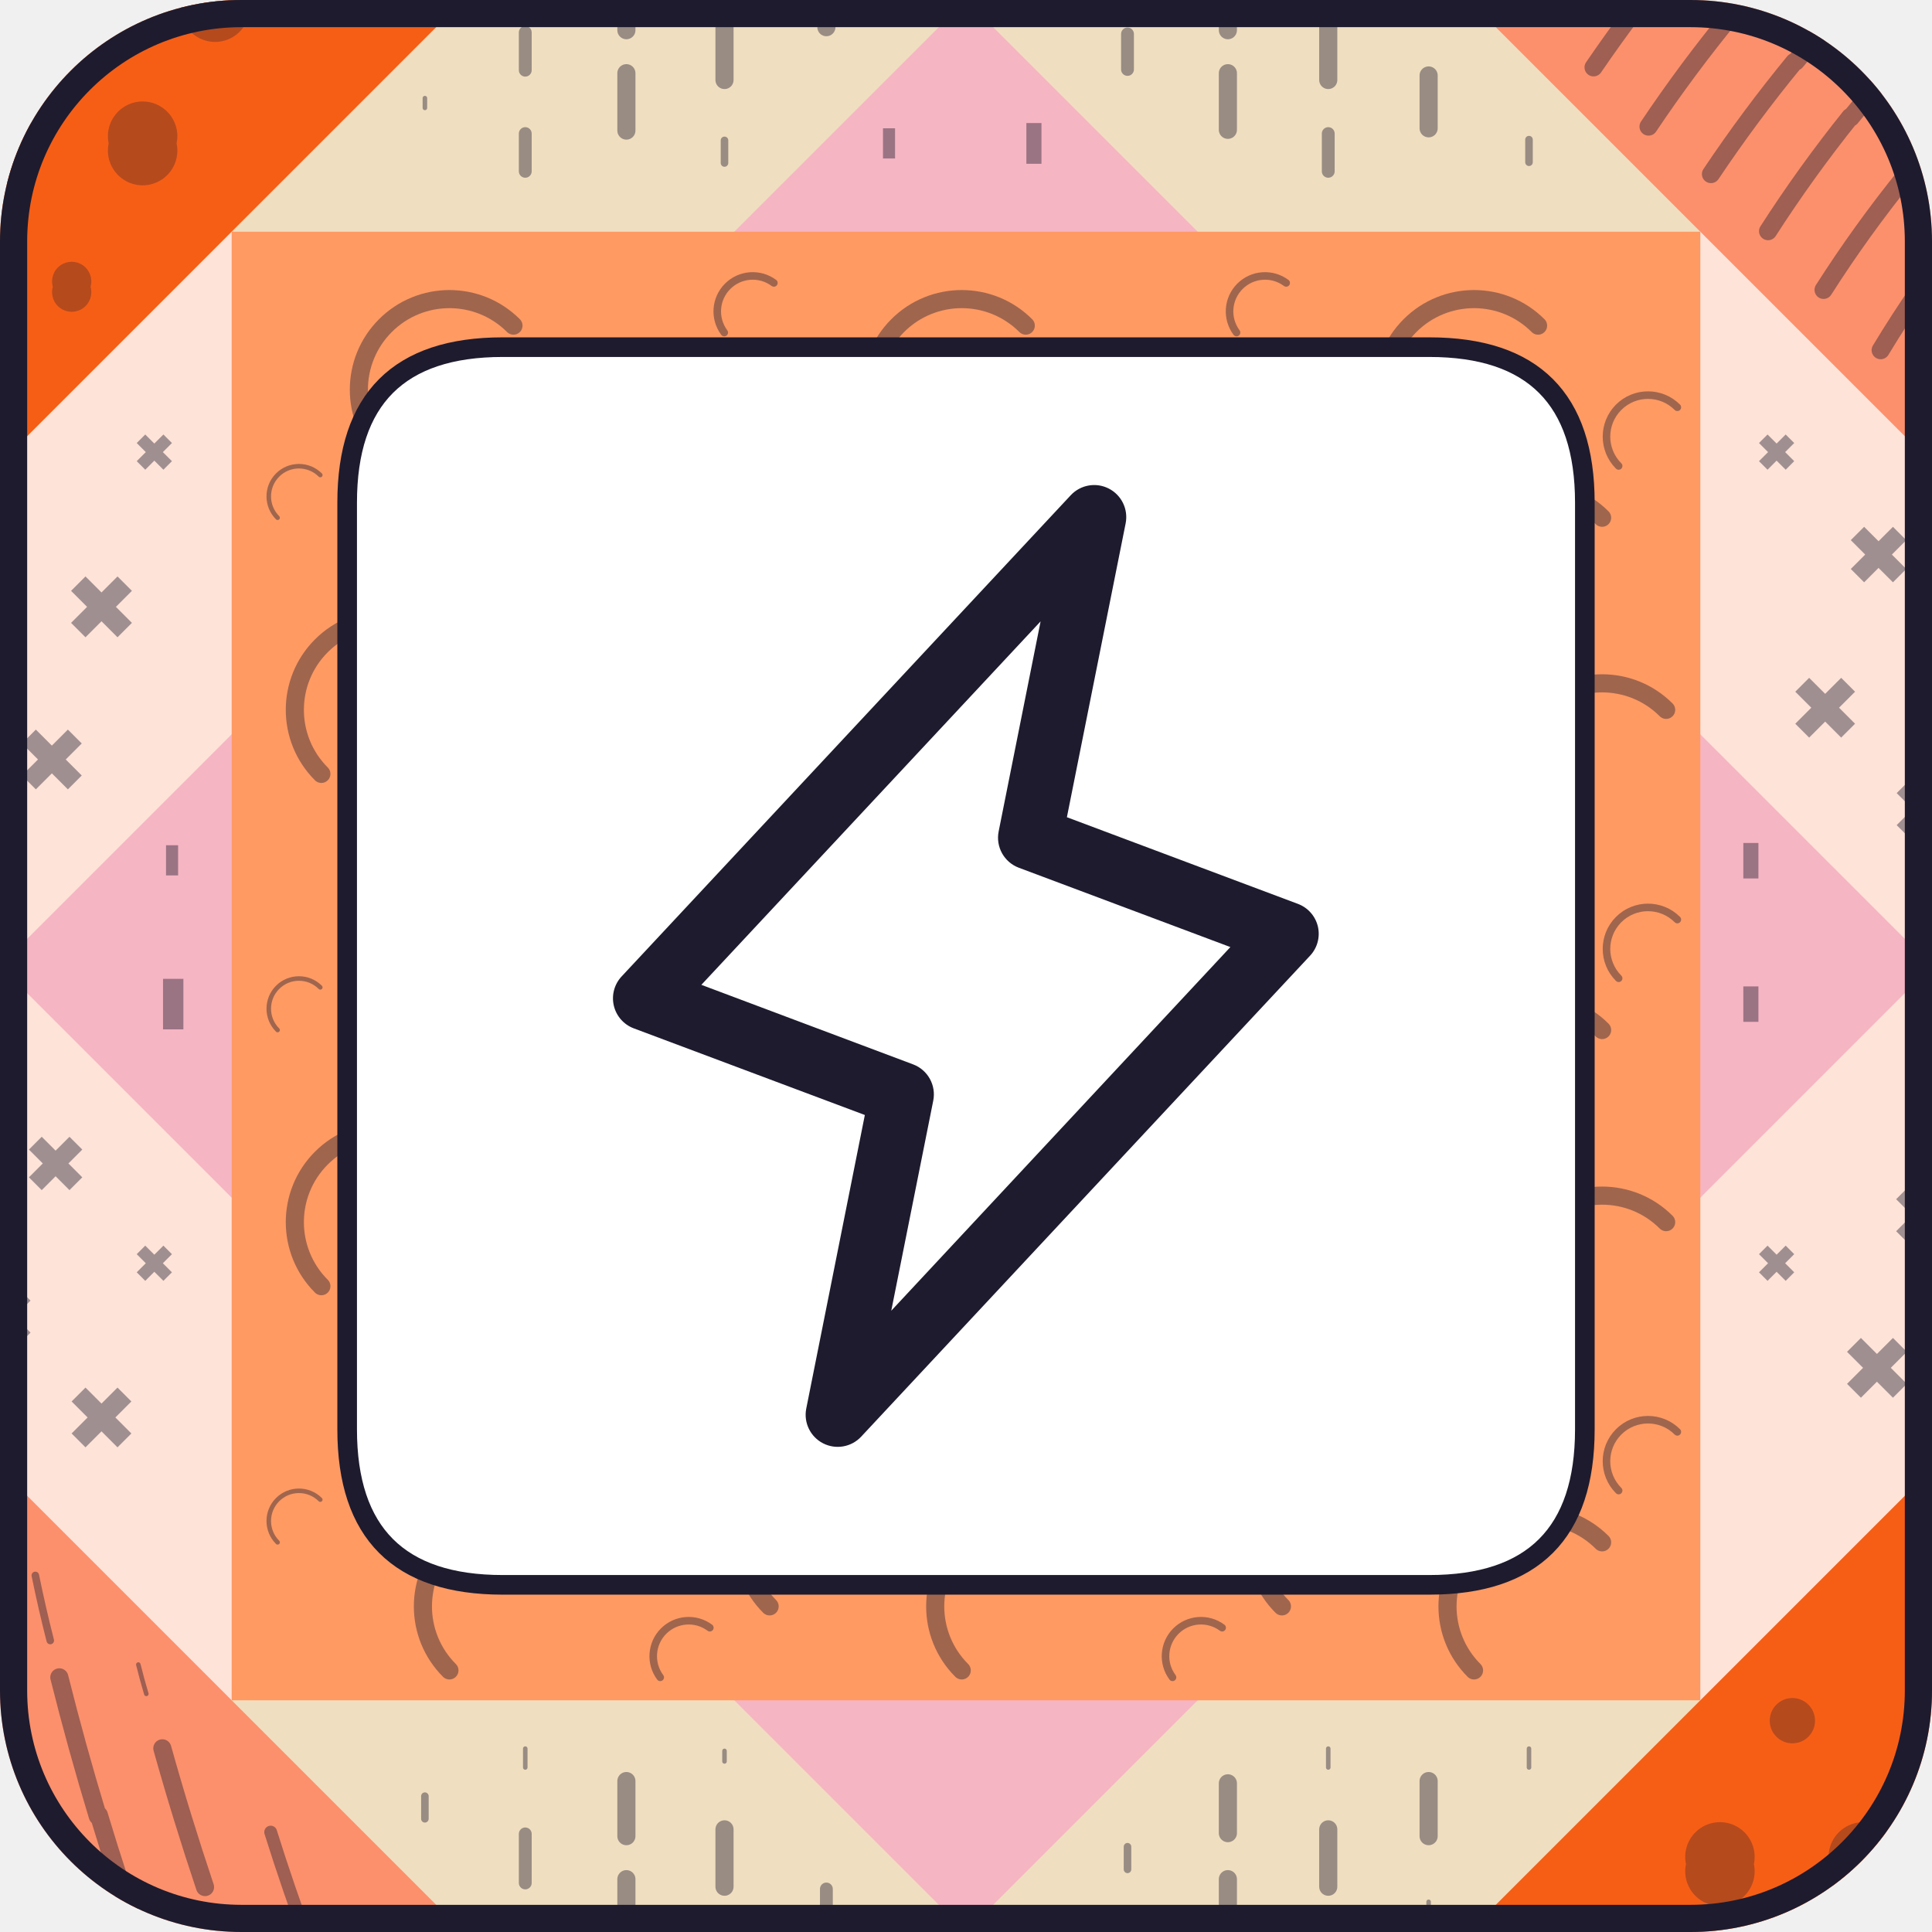
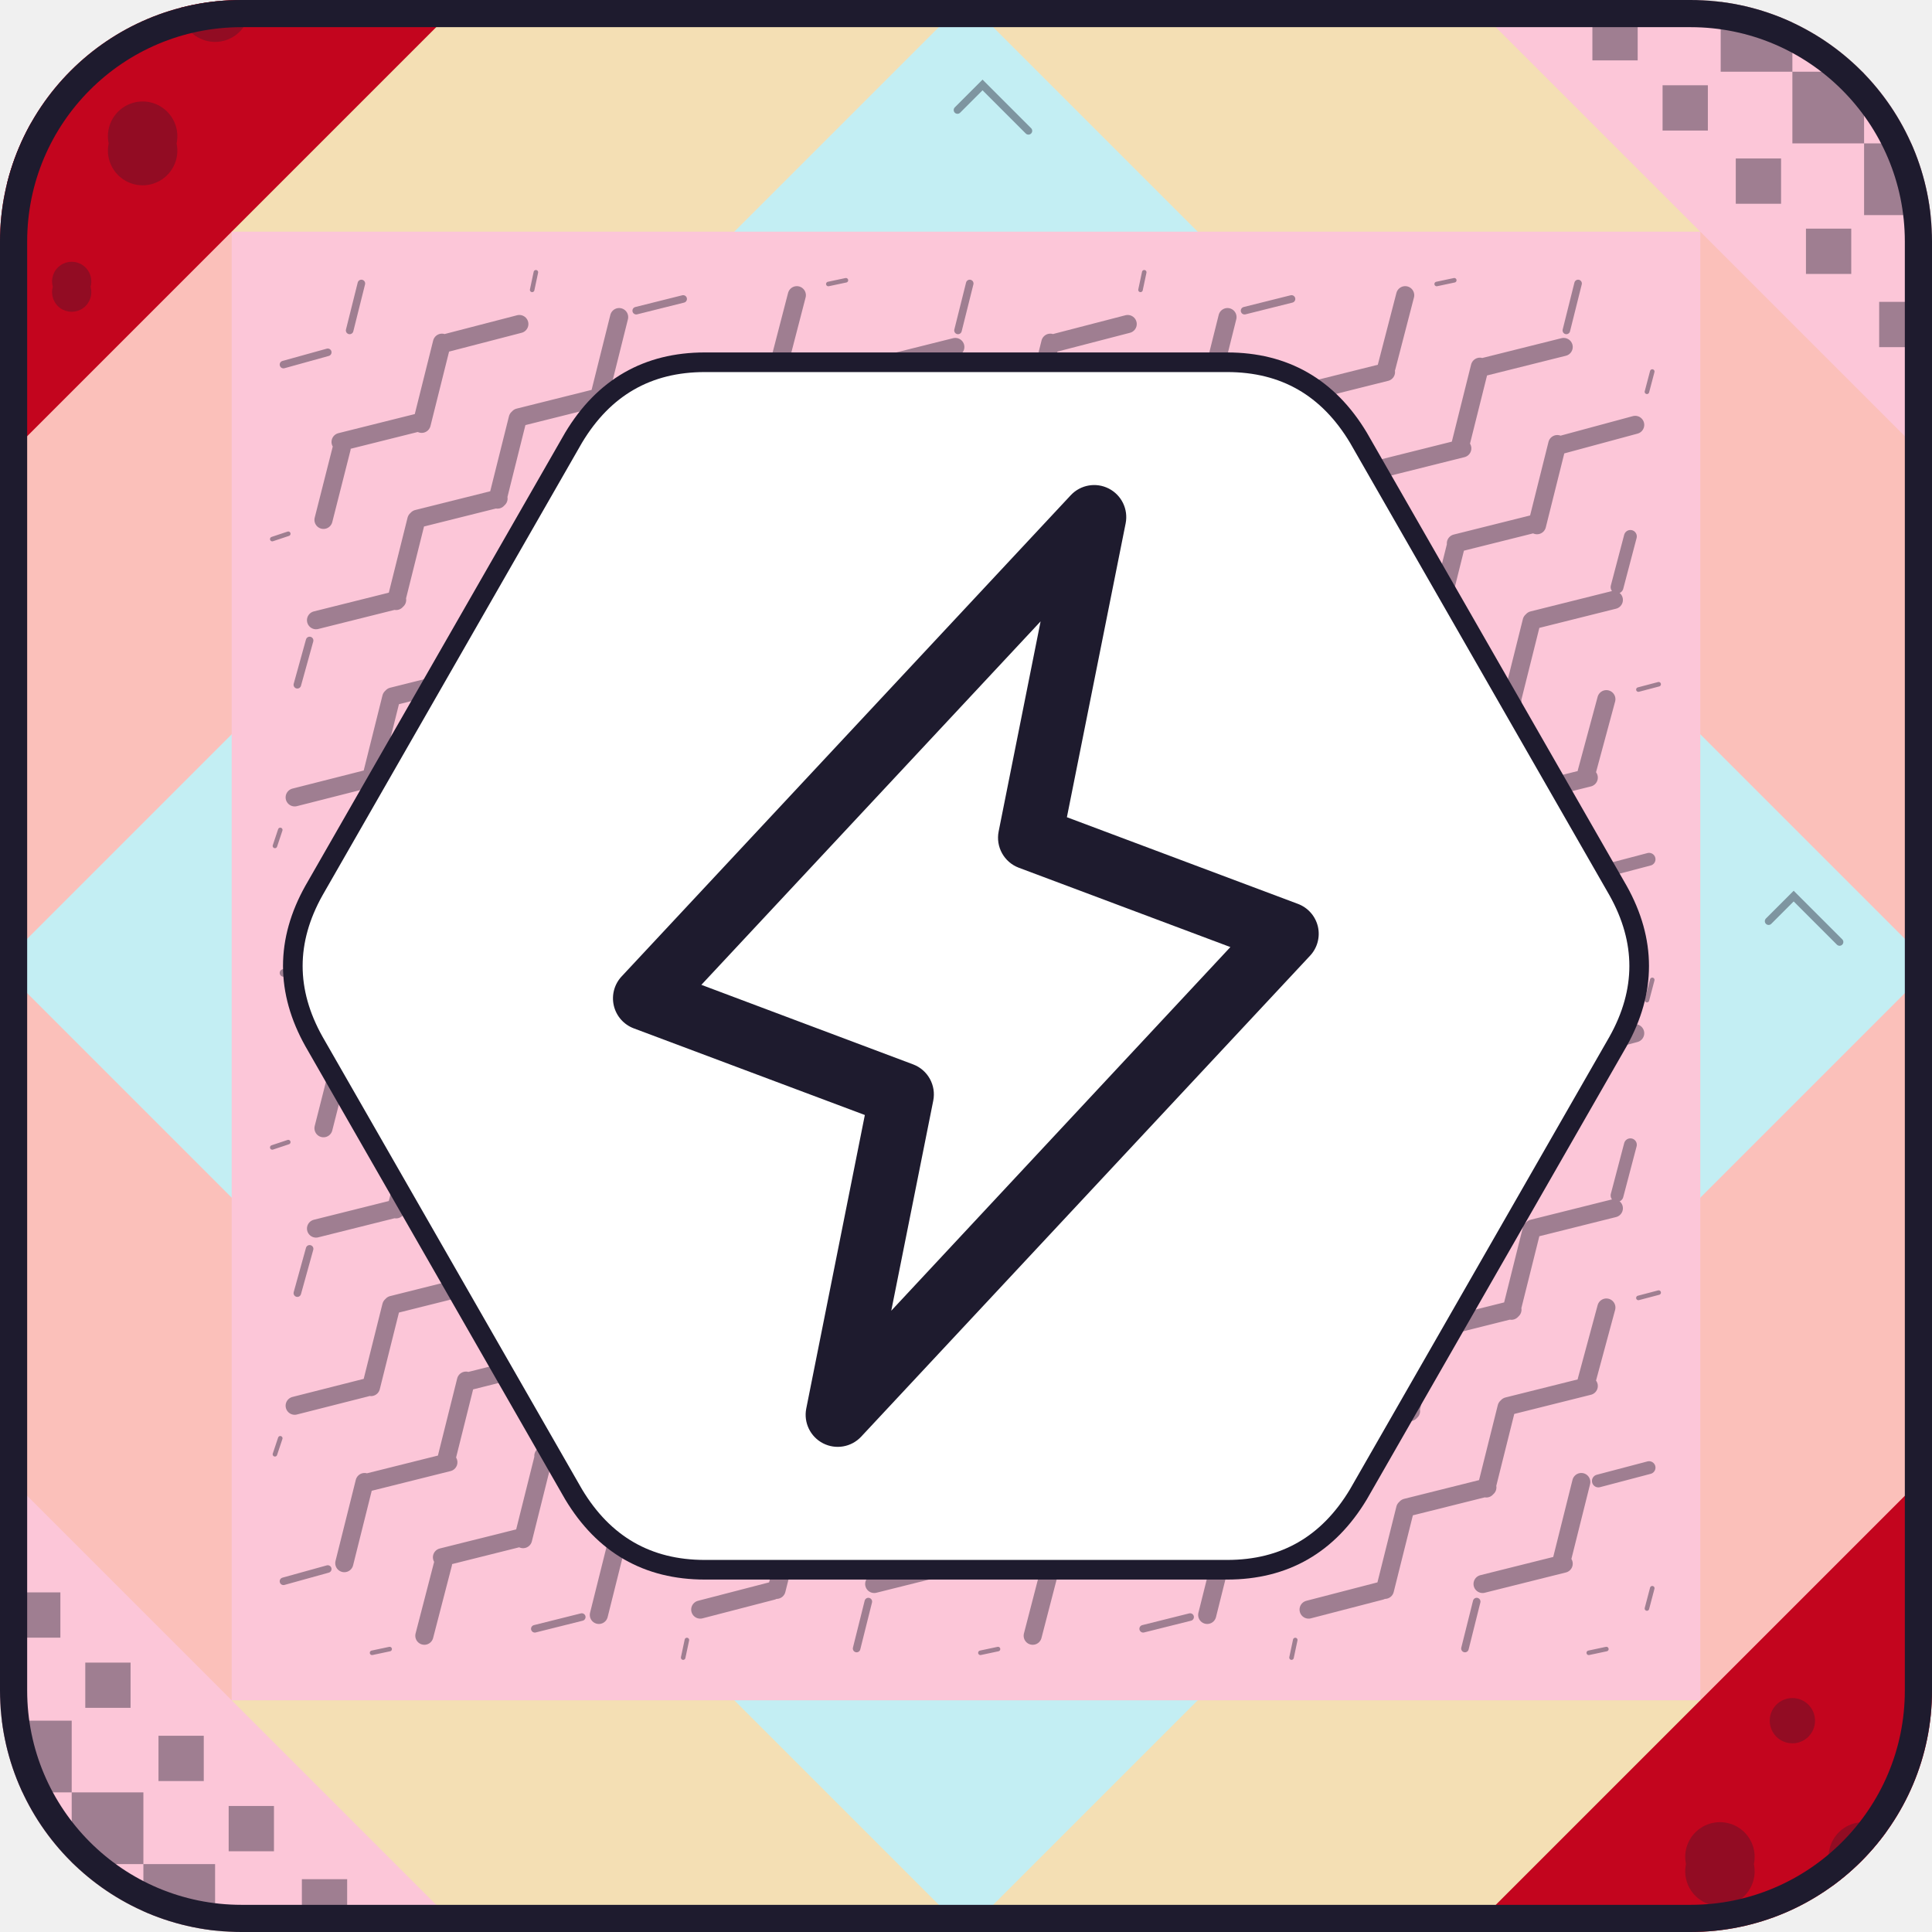
<svg xmlns="http://www.w3.org/2000/svg" viewBox="0 0 256 256" width="256" height="256" role="img">
  <defs>
    <clipPath id="tf">
      <rect width="256" height="256" rx="32.0" />
    </clipPath>
  </defs>
  <g clip-path="url(#tf)">
-     <path d="M0 0L256 0L128 128ZM256 256L0 256L128 128Z" fill="#F0DEC0" />
-     <path d="M256 0L256 256L128 128ZM0 256L0 0L128 128Z" fill="#FEE3D8" />
-     <path d="M0 0L61.4 0L0 61.4ZM256 256L194.6 256L256 194.6Z" fill="#F65E16" />
-     <path d="M256 0L256 61.4L194.6 0ZM0 256L0 194.6L61.4 256Z" fill="#FC906C" />
-     <path d="M128 0L256 128L128 256L0 128Z" fill="#F6B5C3" />
-     <path d="M30.7 30.7L225.3 30.7L225.3 225.3L30.7 225.3Z" fill="#FF9A63" />
-     <g transform="rotate(90 128 128)">
-       <path d="M10 66.7l7 0M236 66.7l7.3 0M3 80l7.6 0M242.4 80l7.6 0M-3.6 93.3l7.6 0M9.7 93.3l7.5 0M236.3 93.3l6.6 0M249 93.3l7.6 0M-3 146.5l6.6 0M3 160l7.6 0M242.4 160l7.6 0M-3.6 173l7.6 0M9.7 173l7.6 0M236 173l7.3 0M249 173l7.6 0" fill="none" stroke="#988C83" stroke-width="2.4" stroke-linecap="round" />
-       <path d="M17.7 80l5 0M4.5 106.6l4.7 0M250.3 146.5l5 0M4.3 186.4l5 0M17.7 186.4l5 0M243 186.4l6.5 0" fill="none" stroke="#988C83" stroke-width="1.7" stroke-linecap="round" />
-       <path d="M18.5 53.4l3 0M244.7 106.6l3 0M18.6 160l3 0M238 199.7l3 0" fill="none" stroke="#988C83" stroke-width="1" stroke-linecap="round" />
-       <path d="M231.7 53.4l2.5 0M252 66.7l1.4 0M231.7 80l2.5 0M-0.4 120l1 0M232 160l1.4 0M231.7 186.4l2.5 0M13 199.7l1.3 0" fill="none" stroke="#988C83" stroke-width="0.6" stroke-linecap="round" />
+     <path d="M0 0L256 0L128 128ZM256 256L0 256L128 128Z" fill="#F4DFB4" />
+     <path d="M256 0L256 256L128 128ZM0 256L0 0L128 128Z" fill="#FBC0BA" />
+     <path d="M0 0L61.4 0L0 61.4ZM256 256L194.6 256L256 194.6Z" fill="#C3051E" />
+     <path d="M256 0L256 61.4L194.6 0ZM0 256L0 194.6L61.4 256Z" fill="#FCC6D8" />
+     <path d="M128 0L256 128L128 256L0 128Z" fill="#C3EEF3" />
+     <path d="M30.7 30.7L225.3 30.7L225.3 225.3L30.7 225.3Z" fill="#FCC6D8" />
+     <path d="M5 0a4.6 4.6 0 1 0 9 0a4.6 4.6 0 1 0 -9 0M24 0a4.6 4.6 0 1 0 9 0a4.6 4.6 0 1 0 -9 0M45 0a2.6 2.6 0 1 0 5 0a2.6 2.6 0 1 0 -5 0M-4.6 19a4.6 4.6 0 1 0 9 0a4.6 4.6 0 1 0 -9 0M14.4 19a4.6 4.6 0 1 0 9 0a4.6 4.6 0 1 0 -9 0M7 38a2.6 2.6 0 1 0 5 0a2.6 2.6 0 1 0 -5 0M234.5 228a3 3 0 1 0 6 0a3 3 0 1 0 -6 0M223.4 247a4.6 4.6 0 1 0 9 0a4.6 4.6 0 1 0 -9 0M242.4 247a4.6 4.6 0 1 0 9 0a4.6 4.6 0 1 0 -9 0" fill="#920C23" />
+     <path d="M211 2l6 0l0 6l-6 0ZM220.3 11.3l6 0l0 6l-6 0ZM228 0l9.5 0l0 9.5l-9.5 0ZM237.5 9.5l9.5 0l0 9.5l-9.5 0ZM247 0l9.5 0l0 9.5l-9.5 0ZM230 21l6 0l0 6l-6 0ZM239.3 30.3l6 0l0 6l-6 0ZM247 19l9.5 0l0 9.5l-9.5 0ZM249 40l6 0l0 6l-6 0ZM2 211l6 0l0 6l-6 0ZM11.3 220.3l6 0l0 6l-6 0ZM0 228l9.5 0l0 9.5l-9.5 0ZM9.5 237.5l9.5 0l0 9.5l-9.5 0ZM21 230l6 0l0 6l-6 0ZM30.3 239.3l6 0l0 6l-6 0ZM0 247l9.5 0l0 9.5l-9.5 0ZM19 247l9.5 0l0 9.5l-9.5 0ZM40 249l6 0l0 6l-6 0Z" fill="#9F7E91" />
+     <g transform="rotate(45 128 128)">
+       <path d="M47 48.6l0 -4.7l8.6 0M199 48.6l0 -4.7l8.6 0" fill="none" stroke="#7E95A0" stroke-width="1" stroke-linecap="round" />
    </g>
-     <g transform="rotate(45 128 128)">
-       <path d="M155 1.4l1.6 0l0 1.7l1.7 0l0 1.6l-1.7 0l0 1.7l-1.6 0l0 -1.7l-1.7 0l0 -1.6l1.7 0ZM173.7 0l2.5 0l0 2.7l2.7 0l0 2.5l-2.7 0l0 2.7l-2.5 0l0 -2.7l-2.7 0l0 -2.5l2.7 0ZM183 19l2.6 0l0 3l3 0l0 2.6l-3 0l0 3l-2.6 0l0 -3l-3 0l0 -2.6l3 0ZM202 19l2.6 0l0 3l3 0l0 2.6l-3 0l0 3l-2.6 0l0 -3l-3 0l0 -2.6l3 0ZM240 57l2.7 0l0 3l3 0l0 2.7l-3 0l0 3l-2.7 0l0 -3l-3 0l0 -2.7l3 0ZM231 77.4l1.6 0l0 1.7l1.7 0l0 1.6l-1.7 0l0 1.7l-1.6 0l0 -1.7l-1.7 0l0 -1.6l1.7 0ZM249.7 76l2.6 0l0 3l3 0l0 2.6l-3 0l0 3l-2.6 0l0 -3l-3 0l0 -2.6l3 0ZM3 153.4l1.6 0l0 1.7l1.7 0l0 1.6l-1.7 0l0 1.7l-1.6 0l0 -1.7l-1.7 0l0 -1.6l1.7 0ZM12 171l2.7 0l0 3l3 0l0 2.7l-3 0l0 3l-2.7 0l0 -3l-3 0l0 -2.7l3 0ZM21.7 190l2.6 0l0 3l3 0l0 2.6l-3 0l0 3l-2.6 0l0 -3l-3 0l0 -2.6l3 0ZM60 228l2.4 0l0 2.6l2.6 0l0 2.4l-2.6 0l0 2.6l-2.4 0l0 -2.6l-2.6 0l0 -2.4l2.6 0ZM79 229.4l1.6 0l0 1.7l1.7 0l0 1.6l-1.7 0l0 1.7l-1.6 0l0 -1.7l-1.7 0l0 -1.6l1.7 0ZM69 247l2.7 0l0 3l3 0l0 2.7l-3 0l0 3l-2.7 0l0 -3l-3 0l0 -2.7l3 0ZM88 247l2.6 0l0 3l3 0l0 2.6l-3 0l0 3l-2.6 0l0 -3l-3 0l0 -2.6l3 0Z" fill="#A08F91" />
-     </g>
-     <path d="M5 0a4.6 4.6 0 1 0 9 0a4.6 4.6 0 1 0 -9 0M24 0a4.6 4.6 0 1 0 9 0a4.6 4.6 0 1 0 -9 0M45 0a2.6 2.6 0 1 0 5 0a2.6 2.6 0 1 0 -5 0M-4.6 19a4.6 4.6 0 1 0 9 0a4.6 4.6 0 1 0 -9 0M14.4 19a4.6 4.6 0 1 0 9 0a4.6 4.6 0 1 0 -9 0M7 38a2.6 2.6 0 1 0 5 0a2.6 2.6 0 1 0 -5 0M234.5 228a3 3 0 1 0 6 0a3 3 0 1 0 -6 0M223.4 247a4.6 4.6 0 1 0 9 0a4.6 4.6 0 1 0 -9 0M242.4 247a4.6 4.6 0 1 0 9 0a4.6 4.6 0 1 0 -9 0" fill="#B54A1D" />
    <g transform="rotate(135 128 128)">
-       <path d="M-15.4 100a155.4 155.4 0 0 1 -18.5 3.4M-15.7 111a167 167 0 0 1 -18.4 3M-16 121.7a178 178 0 0 1 -18.4 3M-34.4 124.6a178.6 178.6 0 0 1 -18.7 1M-16 132.4a189 189 0 0 1 -18.3 2.7M-34.5 135a189 189 0 0 1 -18.5 1M-14.6 142.7a189.7 189.7 0 0 1 -18.4 2.7M-15 153.4a202.3 202.3 0 0 1 -18.5 2.6M285.6 113a376.6 376.6 0 0 1 -9 17M297.4 112.7a387.6 387.6 0 0 1 -8.6 17M289 129.7a387.6 387.6 0 0 1 -9.4 16.6M301 129.4a398 398 0 0 1 -9 16.6" fill="none" stroke="#9F5F52" stroke-width="2.4" stroke-linecap="round" />
-       <path d="M281.3 97.7a302.7 302.7 0 0 1 -7 14.3" fill="none" stroke="#9F5F52" stroke-width="1.7" stroke-linecap="round" />
-       <path d="M277 150.6a180 180 0 0 1 -4.7 7.5" fill="none" stroke="#9F5F52" stroke-width="1" stroke-linecap="round" />
-       <path d="M273 136.6a79.5 79.5 0 0 1 -2 3.5" fill="none" stroke="#9F5F52" stroke-width="0.6" stroke-linecap="round" />
-     </g>
-     <path d="M117 17l1.6 0l0 4l-1.6 0ZM136 16.3l2 0l0 5.4l-2 0ZM22 112l1.6 0l0 4l-1.6 0ZM231 111.7l2 0l0 4.7l-2 0ZM21.6 129.7l2.7 0l0 6.7l-2.7 0ZM231 130.7l2 0l0 4.7l-2 0Z" fill="#9B7484" />
-     <g transform="rotate(135 128 128)">
-       <path d="M122.4 14.4a12 12 0 0 0 24 0M86.4 38.4a12 12 0 0 0 24 0M110.4 38.4a12 12 0 0 0 24 0M134.4 38.4a12 12 0 0 0 24 0M74.4 62.4a12 12 0 0 0 24 0M146.4 62.4a12 12 0 0 0 24 0M170.4 62.4a12 12 0 0 0 24 0M38.4 86.4a12 12 0 0 0 24 0M182.4 86.4a12 12 0 0 0 24 0M26.4 110.4a12 12 0 0 0 24 0M50.4 110.4a12 12 0 0 0 24 0M194.4 110.4a12 12 0 0 0 24 0M218.4 110.4a12 12 0 0 0 24 0M14.4 134.4a12 12 0 0 0 24 0M38.4 134.4a12 12 0 0 0 24 0M182.4 134.4a12 12 0 0 0 24 0M206.4 134.4a12 12 0 0 0 24 0M50.4 158.4a12 12 0 0 0 24 0M194.4 158.4a12 12 0 0 0 24 0M62.4 182.4a12 12 0 0 0 24 0M86.4 182.4a12 12 0 0 0 24 0M158.4 182.4a12 12 0 0 0 24 0M98.4 206.4a12 12 0 0 0 24 0M122.4 206.4a12 12 0 0 0 24 0M146.4 206.4a12 12 0 0 0 24 0M110.4 230.4a12 12 0 0 0 24 0" fill="none" stroke="#A0654D" stroke-width="2.4" stroke-linecap="round" />
-       <path d="M105 17.7a5.5 5.5 0 0 0 11 0M166 42a4.7 4.7 0 0 0 9.3 0M57 65.7a5.5 5.5 0 0 0 11 0M214 90a4.7 4.7 0 0 0 9.3 0M9 113.7a5.5 5.5 0 0 0 11 0M34 162a4.7 4.7 0 0 0 9.3 0M82 210a4.7 4.7 0 0 0 9.3 0" fill="none" stroke="#A0654D" stroke-width="1" stroke-linecap="round" />
-       <path d="M238.5 138.5a4 4 0 0 0 8 0M190.5 186.5a4 4 0 0 0 8 0M142.5 234.5a4 4 0 0 0 8 0" fill="none" stroke="#A0654D" stroke-width="0.6" stroke-linecap="round" />
+       <path d="M118.7 22l9.5 -5.7M128 16l9.5 5.7M100 36l8.7 -5M109 30.3l9.5 5.7M118.7 36l9.5 -5.7M128 30.3l9.5 5.7M137.7 36l9.5 -5.7M147.7 30.6l8.5 5M90 44.6l9.5 5.7M99.7 50.3l9.5 -5.7M109 44.6l9.5 5.7M118.7 50.3l9.5 -5.7M128 44.6l9.5 5.7M137.7 50.3l9.5 -5.7M147 44.6l9.5 5.7M156.7 50.3l9.5 -5.7M71.6 59l8.7 5M80.7 64.5l9.5 -5.7M90 59l9.5 5.7M99.7 64.5l9.5 -5.7M109 59l9.5 5.7M118.7 64.5l9.5 -5.7M128 59l9.5 5.7M137.7 64.5l9.5 -5.7M147 59l9.5 5.7M156.7 64.5l9.5 -5.7M166 59l9.5 5.7M176 64l8.5 -5M61.7 79l9.5 -5.7M71 73l9.5 5.7M80.7 79l9.5 -5.7M166 73l9.5 5.7M175.7 79l9.5 -5.7M185 73l9.5 5.7M43 93l8.7 -5M52 87.3l9.5 5.7M61.7 93l9.5 -5.7M71 87.3l9.5 5.7M175.7 93l9.5 -5.7M185 87.3l9.5 5.7M194.7 93l9.5 -5.7M204.7 87.6l8.5 5M33 101.6l9.5 5.7M42.7 107.3l9.5 -5.7M52 101.6l9.5 5.7M61.7 107.3l9.5 -5.7M185 101.6l9.5 5.7M194.7 107.3l9.5 -5.7M204 101.6l9.5 5.7M213.7 107.3l9.5 -5.7M14.6 116l8.7 5M23.7 121.5l9.5 -5.7M33 116l9.5 5.7M42.7 121.5l9.5 -5.7M52 116l9.5 5.7M194.7 121.5l9.5 -5.7M204 116l9.5 5.7M213.7 121.5l9.5 -5.7M223 116l9.5 5.7M233 121l8.5 -5M14 130l9.5 5.7M23.7 136l9.5 -5.7M33 130l9.5 5.7M42.7 136l9.5 -5.7M52 130l9.5 5.7M194.7 136l9.5 -5.7M204 130l9.5 5.7M213.7 136l9.5 -5.7M223 130l9.5 5.7M232.7 136l9.5 -5.7M24 149.7l8.5 -5M33 144.3l9.5 5.7M42.7 150l9.5 -5.7M52 144.3l9.5 5.7M61.7 150l9.5 -5.7M185 144.3l9.5 5.7M194.7 150l9.5 -5.7M204 144.3l9.5 5.7M213.7 150l9.5 -5.7M223.7 144.7l8.4 5M42.7 164.3l9.5 -5.7M52 158.6l9.5 5.7M61.7 164.3l9.5 -5.7M185 158.6l9.5 5.7M194.7 164.3l9.5 -5.7M204 158.6l9.5 5.7M52.7 173l8.5 5M61.7 178.5l9.5 -5.7M71 173l9.5 5.7M80.7 178.5l9.5 -5.7M166 173l9.5 5.7M175.7 178.5l9.5 -5.7M185 173l9.5 5.7M195 178l8.4 -5M71 187l9.5 5.7M80.7 193l9.5 -5.7M90 187l9.5 5.7M99.7 193l9.5 -5.7M147 187l9.5 5.7M156.7 193l9.5 -5.7M166 187l9.5 5.7M175.7 193l9.5 -5.7M81 206.7l8.5 -5M90 201.3l9.5 5.7M99.7 207l9.5 -5.7M109 201.3l9.5 5.7M118.7 207l9.5 -5.7M128 201.3l9.5 5.7M137.7 207l9.5 -5.7M147 201.3l9.5 5.7M156.7 207l9.5 -5.7M166.7 201.7l8.4 5M99.7 221.3l9.5 -5.7M109 215.6l9.5 5.7M118.7 221.3l9.5 -5.7M128 215.6l9.5 5.7M137.7 221.3l9.5 -5.7M147 215.6l9.5 5.7M109.7 230l8.5 5M118.7 235.5l9.5 -5.7M128 230l9.5 5.7M138 235l8.4 -5" fill="none" stroke="#9F7E91" stroke-width="2.4" stroke-linecap="round" />
+       <path d="M111 17l6 3.5M82.5 49l6 -3.5M54 74l6 3.5M25.5 106l6 -3.5" fill="none" stroke="#9F7E91" stroke-width="1.7" stroke-linecap="round" />
+       <path d="M139.7 20.6l5.5 -3.3M168 46l5.5 3.3M196.7 77.6l5.5 -3.3M225 103l5.5 3.3M6.7 134.6l5.5 -3.3M244.3 131.3l5.3 3M35 160l5.5 3.3M216 163l5.3 -3M63.7 191.6l5.5 -3.3M187.3 188.3l5.3 3M92 217l5.5 3.3M159 220l5.3 -3M120.7 248.6l5.5 -3.3M130.3 245.3l5.3 3" fill="none" stroke="#9F7E91" stroke-width="1" stroke-linecap="round" />
+       <path d="M122 5.4l2.4 -1.4M132 4l2 1.3M93.7 32.5l2.4 1.4M160.3 34l2 -1.3M65 62.4l2.4 -1.4M189 61l2 1.3M36.7 89.5l2.4 1.4M217.3 91l2 -1.3M8 119.4l2.4 -1.4M246 118l2 1.3M18 146.5l2 1.3M236.5 148l2 -1M46.3 176.3l2 -1.3M208 175l2 1M75 203.5l2 1.3M179.5 205l2 -1M103.3 233.3l2 -1.3M151 232l2 1" fill="none" stroke="#9F7E91" stroke-width="0.6" stroke-linecap="round" />
    </g>
  </g>
-   <path d="M46 66.6Q46 46 66.6 46L189.4 46Q210 46 210 66.6L210 189.4Q210 210 189.4 210L66.6 210Q46 210 46 189.4Z" fill="#FFFFFF" stroke="#1E1B2E" stroke-width="2.6" stroke-linejoin="round" />
+   <path d="M214.4 118Q220 128 214.4 138L180 198Q174 208 162.6 208L93.4 208Q82 208 76 198L41.6 138Q36 128 41.6 118L76 58Q82 48 93.4 48L162.6 48Q174 48 180 58Z" fill="#FFFFFF" stroke="#1E1B2E" stroke-width="2.6" stroke-linejoin="round" />
  <g transform="translate(60 60) scale(0.5312)">
    <path d="M215.79,118.17a8,8,0,0,0-5-5.66L153.18,90.9l14.66-73.33a8,8,0,0,0-13.69-7l-112,120a8,8,0,0,0,3,13l57.63,21.61L88.16,238.43a8,8,0,0,0,13.69,7l112-120A8,8,0,0,0,215.79,118.17ZM109.37,214l10.47-52.38a8,8,0,0,0-5-9.06L62,132.71l84.62-90.66L136.16,94.43a8,8,0,0,0,5,9.06l52.8,19.8Z" fill="#1E1B2E" />
  </g>
  <rect x="1.8" y="1.8" width="252.4" height="252.4" rx="30.2" fill="none" stroke="#1E1B2E" stroke-width="3.6" />
</svg>
